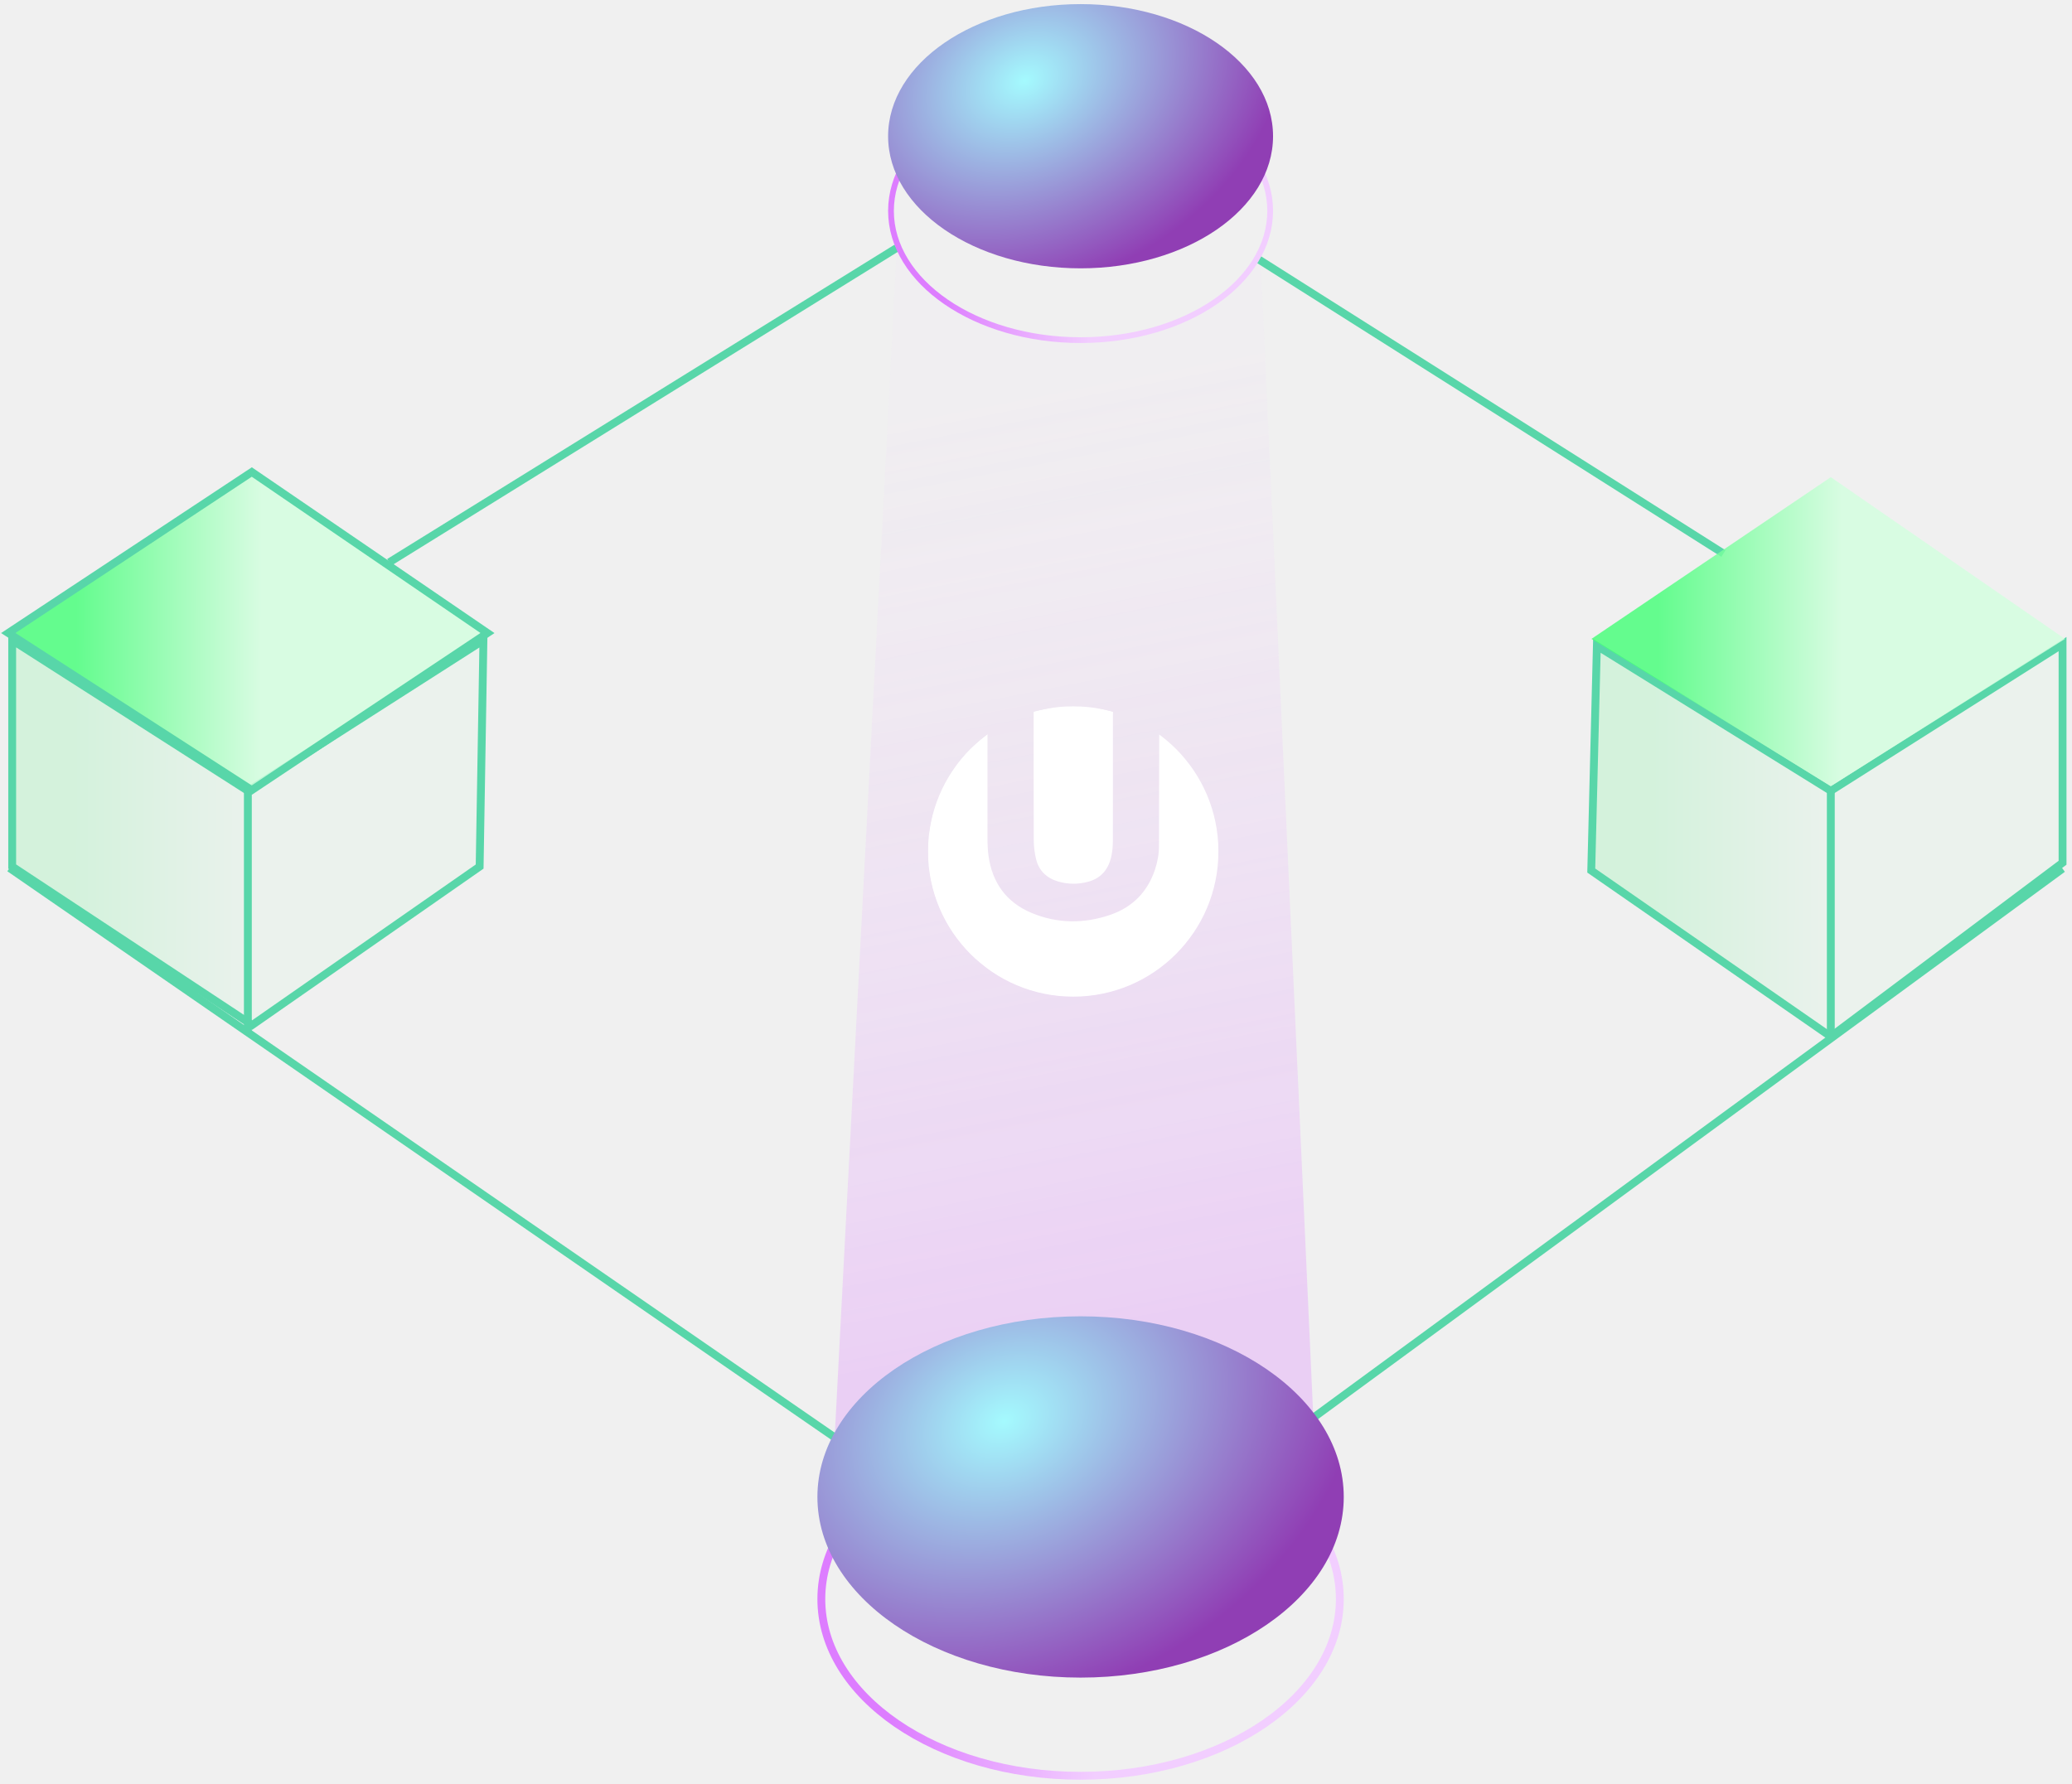
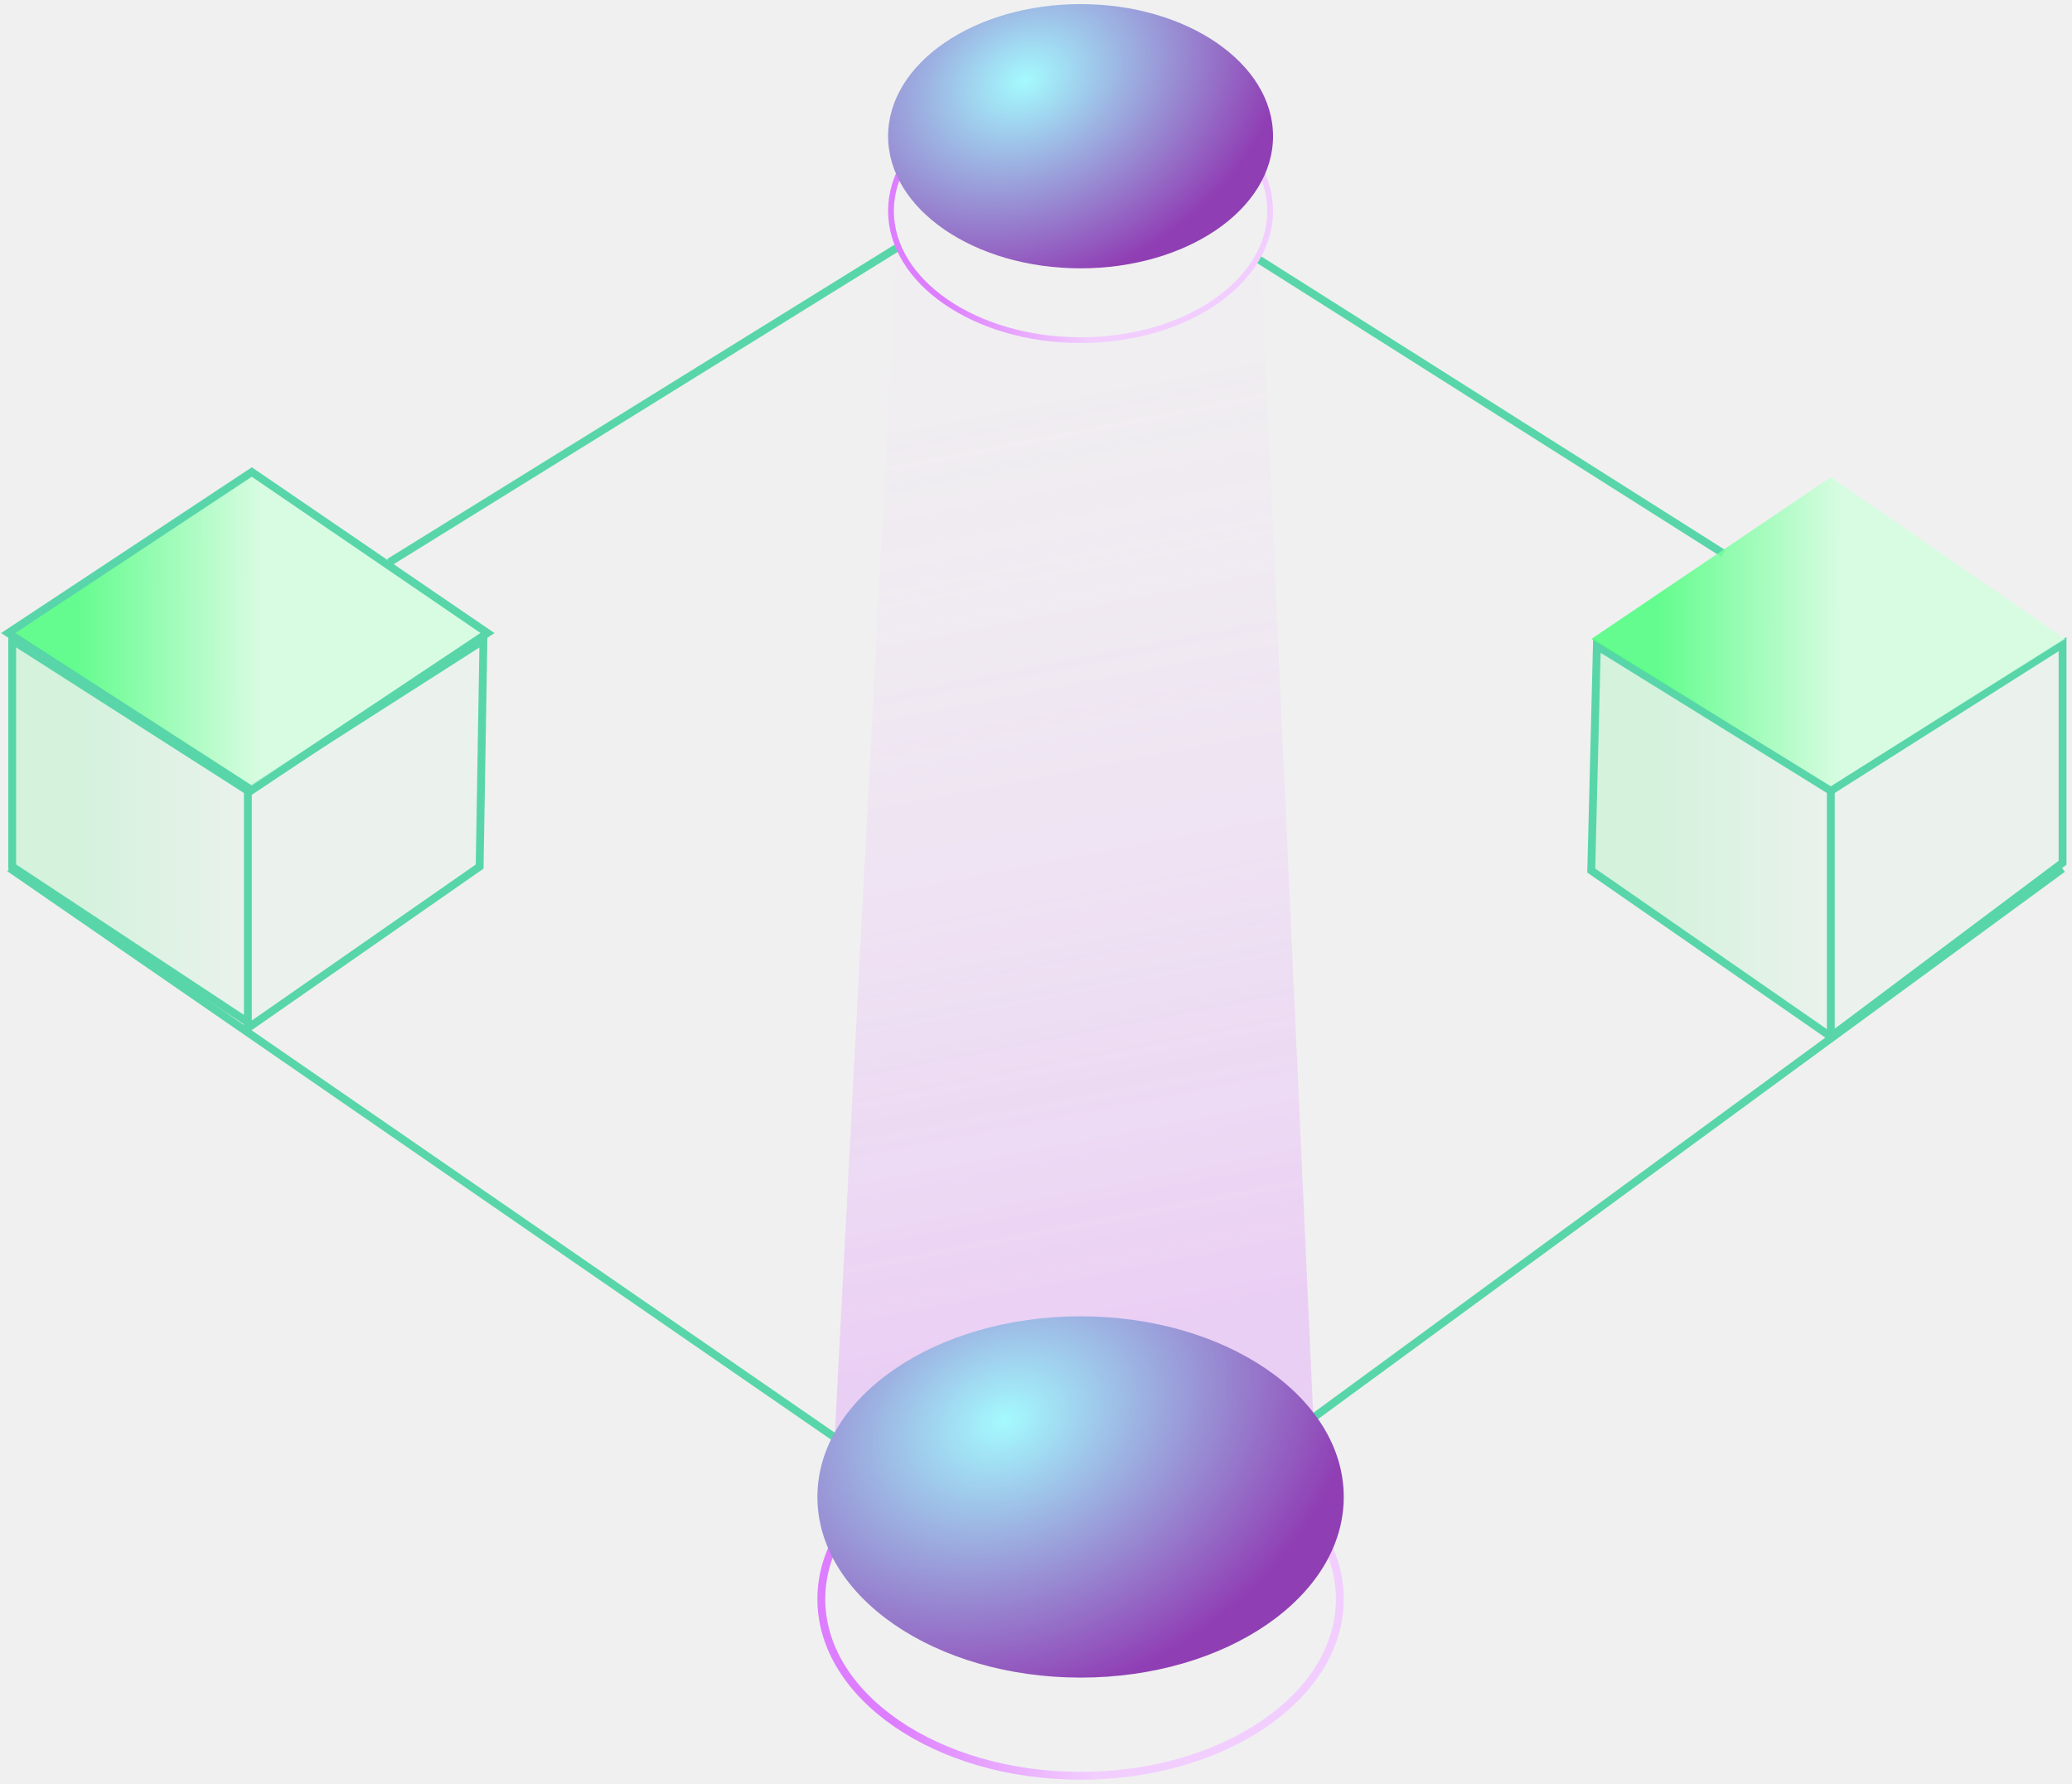
<svg xmlns="http://www.w3.org/2000/svg" width="252" height="217" viewBox="0 0 252 217" fill="none">
-   <g id="Group 35">
-     <path id="Vector 11" opacity="0.7" d="M153.312 31.265L159.871 175.557L101.389 177.196L109.041 30.718L113.596 35.637L120.154 39.463L125.62 41.103L131.086 41.65L137.462 41.103L142.381 39.463L148.94 36.184L153.312 31.265Z" fill="url(#paint0_linear_69_280)" />
-     <g id="Group" style="mix-blend-mode:overlay">
-       <g id="Clip path group">
-         <mask id="mask0_69_280" style="mask-type:luminance" maskUnits="userSpaceOnUse" x="112" y="85" width="37" height="37">
-           <g id="SVGID_00000038405205658927356540000017073000799502443169_">
-             <path id="Vector" d="M130.527 121.241C140.281 121.241 148.187 113.334 148.187 103.581C148.187 93.827 140.281 85.921 130.527 85.921C120.774 85.921 112.867 93.827 112.867 103.581C112.867 113.334 120.774 121.241 130.527 121.241Z" fill="white" />
-           </g>
-         </mask>
-         <g mask="url(#mask0_69_280)">
-           <path id="Vector_2" d="M148.23 101.516C148.23 102.854 148.23 104.193 148.209 105.553C148.159 105.617 148.123 105.653 148.116 105.696C148.031 106.764 147.781 107.789 147.468 108.808C146.927 110.581 146.143 112.24 145.047 113.735C144.434 114.569 143.765 115.373 143.06 116.128C142.569 116.655 141.978 117.104 141.408 117.559C140.055 118.656 138.552 119.482 136.929 120.109C135.569 120.636 134.173 120.999 132.72 121.156C132.678 121.163 132.642 121.227 132.606 121.269C131.268 121.269 129.929 121.269 128.569 121.248C128.505 121.198 128.469 121.163 128.426 121.156C127.358 121.07 126.333 120.821 125.314 120.507C123.541 119.966 121.882 119.183 120.387 118.079C119.554 117.467 118.742 116.805 117.994 116.085C117.375 115.487 116.833 114.804 116.306 114.12C115.338 112.852 114.583 111.457 114.013 109.961C113.494 108.608 113.123 107.213 112.967 105.76C112.959 105.717 112.895 105.682 112.853 105.646C112.853 104.307 112.853 102.968 112.874 101.608C112.924 101.544 112.959 101.509 112.967 101.466C113.031 101.067 113.073 100.661 113.145 100.262C113.572 97.905 114.476 95.741 115.794 93.754C116.513 92.678 117.325 91.674 118.286 90.806C118.877 90.272 119.497 89.773 120.102 89.289C120.102 93.562 120.095 97.806 120.102 102.05C120.102 102.733 120.13 103.424 120.223 104.108C120.679 107.383 122.395 109.769 125.45 111.051C128.597 112.375 131.859 112.382 135.063 111.279C137.741 110.353 139.571 108.494 140.475 105.774C140.788 104.834 140.959 103.866 140.959 102.883C140.974 98.347 140.966 93.804 140.988 89.268C141.686 89.852 142.398 90.4 143.039 91.019C143.573 91.539 144.036 92.13 144.513 92.707C145.624 94.067 146.457 95.591 147.083 97.229C147.603 98.575 147.959 99.963 148.116 101.402C148.123 101.445 148.194 101.48 148.23 101.516Z" fill="white" />
-         </g>
-       </g>
-       <g id="Clip path group_2">
-         <mask id="mask1_69_280" style="mask-type:luminance" maskUnits="userSpaceOnUse" x="112" y="85" width="37" height="37">
-           <g id="SVGID_00000038405205658927356540000017073000799502443169__2">
-             <path id="Vector_3" d="M130.527 121.241C140.281 121.241 148.187 113.334 148.187 103.581C148.187 93.827 140.281 85.921 130.527 85.921C120.774 85.921 112.867 93.827 112.867 103.581C112.867 113.334 120.774 121.241 130.527 121.241Z" fill="white" />
-           </g>
-         </mask>
-         <g mask="url(#mask1_69_280)">
-           <path id="Vector_4" d="M128.476 85.892C129.815 85.892 131.154 85.892 132.514 85.913C132.77 85.978 133.005 86.02 133.233 86.07C133.945 86.227 134.664 86.383 135.369 86.569C135.355 86.725 135.355 86.853 135.355 86.975C135.355 92.094 135.362 97.215 135.348 102.335C135.348 102.904 135.298 103.474 135.191 104.029C134.878 105.653 133.995 106.814 132.35 107.262C131.147 107.59 129.922 107.59 128.718 107.241C127.323 106.835 126.361 105.952 126.012 104.521C125.834 103.794 125.735 103.032 125.728 102.285C125.706 97.165 125.713 92.045 125.713 86.925C125.713 86.796 125.706 86.668 125.728 86.533C126.611 86.348 127.472 86.177 128.334 85.999C128.384 85.992 128.426 85.935 128.476 85.892Z" fill="white" />
-         </g>
-       </g>
-     </g>
-     <g id="Group 33">
-       <path id="Ellipse 7" d="M162.951 194.525C162.951 200.39 159.489 205.753 153.784 209.67C148.081 213.585 140.176 216.022 131.422 216.022C122.667 216.022 114.762 213.585 109.059 209.67C103.354 205.753 99.892 200.39 99.892 194.525C99.892 188.66 103.354 183.297 109.059 179.38C114.762 175.465 122.667 173.028 131.422 173.028C140.176 173.028 148.081 175.465 153.784 179.38C159.489 183.297 162.951 188.66 162.951 194.525Z" stroke="url(#paint1_linear_69_280)" stroke-width="0.955" />
-       <path id="Vector 5" d="M1.482 105.412V77.879L29.888 96.04L30.145 96.204L30.403 96.04L58.794 77.888L58.335 105.417L30.671 124.696L1.482 105.412Z" fill="url(#paint2_linear_69_280)" fill-opacity="0.2" stroke="#58D6A9" stroke-width="0.955" />
-       <path id="Vector 6" d="M30.145 95.637V125.819" stroke="#58D6A9" stroke-width="0.955" />
-       <path id="Vector 3" d="M1.164 105.597L103.714 176.372M159.607 172.55L250.851 105.669" stroke="#58D6A9" stroke-width="0.955" />
-       <path id="Vector 4" d="M152.948 31.476L209.608 67.338M109.041 30.172L47.343 68.407" stroke="#58D6A9" stroke-width="0.955" />
-       <path id="Vector 7" d="M30.623 57.42L1.005 77.006L30.623 96.115L59.286 77.006L30.623 57.42Z" fill="url(#paint3_linear_69_280)" stroke="#58D6A9" stroke-width="0.955" />
-       <path id="Vector 9" d="M193.531 105.902L194.215 78.567L222.414 96.043L222.669 96.201L222.921 96.041L250.851 78.352V104.953L222.655 126.1L193.531 105.902Z" fill="url(#paint4_linear_69_280)" fill-opacity="0.2" stroke="#58D6A9" stroke-width="0.955" />
-       <path id="Vector 10" d="M222.666 95.637V126.211" stroke="#58D6A9" stroke-width="0.955" />
-       <g id="Group 32">
-         <path id="Ellipse 9" d="M154.48 25.655C154.48 29.945 151.948 33.867 147.776 36.731C143.605 39.595 137.824 41.377 131.422 41.377C125.019 41.377 119.238 39.595 115.067 36.731C110.895 33.867 108.363 29.945 108.363 25.655C108.363 21.366 110.895 17.444 115.067 14.579C119.238 11.715 125.019 9.933 131.422 9.933C137.824 9.933 143.605 11.715 147.776 14.579C151.948 17.444 154.48 21.366 154.48 25.655Z" stroke="url(#paint5_linear_69_280)" stroke-width="0.699" />
-         <ellipse id="Ellipse 8" cx="131.422" cy="16.571" rx="23.408" ry="16.071" fill="url(#paint6_radial_69_280)" />
-       </g>
-       <ellipse id="Ellipse 6" cx="131.422" cy="182.104" rx="32.007" ry="21.975" fill="url(#paint7_radial_69_280)" />
-       <path id="Vector 8" d="M222.666 58.046L193.553 77.722L222.666 95.637L251.147 77.722L222.666 58.046Z" fill="url(#paint8_linear_69_280)" />
-     </g>
-   </g>
+   <path opacity="0.7" d="M153.312 31.265L159.871 175.557L101.389 177.196L109.041 30.718L113.596 35.637L120.154 39.463L125.62 41.103L131.086 41.65L137.462 41.103L142.381 39.463L148.94 36.184L153.312 31.265Z" fill="url(#paint0_linear_69_280)" />
+   <path d="M162.951 194.525C162.951 200.39 159.489 205.753 153.784 209.67C148.081 213.585 140.176 216.022 131.422 216.022C122.667 216.022 114.762 213.585 109.059 209.67C103.354 205.753 99.892 200.39 99.892 194.525C99.892 188.66 103.354 183.297 109.059 179.38C114.762 175.465 122.667 173.028 131.422 173.028C140.176 173.028 148.081 175.465 153.784 179.38C159.489 183.297 162.951 188.66 162.951 194.525Z" stroke="url(#paint1_linear_69_280)" stroke-width="0.955" />
+   <path d="M1.482 105.412V77.879L29.888 96.04L30.145 96.204L30.403 96.04L58.794 77.888L58.335 105.417L30.671 124.696L1.482 105.412Z" fill="url(#paint2_linear_69_280)" fill-opacity="0.2" stroke="#58D6A9" stroke-width="0.955" />
+   <path d="M30.145 95.637V125.819" stroke="#58D6A9" stroke-width="0.955" />
+   <path d="M1.164 105.597L103.714 176.372M159.607 172.55L250.851 105.669" stroke="#58D6A9" stroke-width="0.955" />
+   <path d="M152.948 31.476L209.608 67.338M109.041 30.172L47.343 68.407" stroke="#58D6A9" stroke-width="0.955" />
+   <path d="M30.623 57.42L1.005 77.006L30.623 96.115L59.286 77.006L30.623 57.42Z" fill="url(#paint3_linear_69_280)" stroke="#58D6A9" stroke-width="0.955" />
+   <path d="M193.531 105.902L194.215 78.567L222.414 96.043L222.669 96.201L222.921 96.041L250.851 78.352V104.953L222.655 126.1L193.531 105.902Z" fill="url(#paint4_linear_69_280)" fill-opacity="0.2" stroke="#58D6A9" stroke-width="0.955" />
+   <path d="M222.666 95.637V126.211" stroke="#58D6A9" stroke-width="0.955" />
+   <path d="M154.48 25.655C154.48 29.945 151.948 33.867 147.776 36.731C143.605 39.595 137.824 41.377 131.422 41.377C125.019 41.377 119.238 39.595 115.067 36.731C110.895 33.867 108.363 29.945 108.363 25.655C108.363 21.366 110.895 17.444 115.067 14.579C119.238 11.715 125.019 9.933 131.422 9.933C137.824 9.933 143.605 11.715 147.776 14.579C151.948 17.444 154.48 21.366 154.48 25.655Z" stroke="url(#paint5_linear_69_280)" stroke-width="0.699" />
+   <ellipse cx="131.422" cy="16.571" rx="23.408" ry="16.071" fill="url(#paint6_radial_69_280)" />
+   <ellipse cx="131.422" cy="182.104" rx="32.007" ry="21.975" fill="url(#paint7_radial_69_280)" />
+   <path d="M222.666 58.046L193.553 77.722L222.666 95.637L251.147 77.722L222.666 58.046Z" fill="url(#paint8_linear_69_280)" />
  <defs>
    <linearGradient id="paint0_linear_69_280" x1="136.005" y1="161.346" x2="114.372" y2="50.123" gradientUnits="userSpaceOnUse">
      <stop stop-color="#DD7DFF" stop-opacity="0.4" />
      <stop offset="1" stop-color="#F2CEFF" stop-opacity="0.1" />
    </linearGradient>
    <linearGradient id="paint1_linear_69_280" x1="108.418" y1="200.911" x2="133.209" y2="200.969" gradientUnits="userSpaceOnUse">
      <stop stop-color="#DD7DFF" />
      <stop offset="1" stop-color="#F2CEFF" />
    </linearGradient>
    <linearGradient id="paint2_linear_69_280" x1="9.201" y1="108.758" x2="31.773" y2="108.802" gradientUnits="userSpaceOnUse">
      <stop stop-color="#48FF7B" stop-opacity="0.83" />
      <stop offset="1" stop-color="#D4FFE0" stop-opacity="0.83" />
    </linearGradient>
    <linearGradient id="paint3_linear_69_280" x1="9.201" y1="82.39" x2="31.773" y2="82.445" gradientUnits="userSpaceOnUse">
      <stop stop-color="#48FF7B" stop-opacity="0.83" />
      <stop offset="1" stop-color="#D4FFE0" stop-opacity="0.83" />
    </linearGradient>
    <linearGradient id="paint4_linear_69_280" x1="201.244" y1="109.236" x2="223.816" y2="109.279" gradientUnits="userSpaceOnUse">
      <stop stop-color="#48FF7B" stop-opacity="0.83" />
      <stop offset="1" stop-color="#D4FFE0" stop-opacity="0.83" />
    </linearGradient>
    <linearGradient id="paint5_linear_69_280" x1="114.598" y1="30.325" x2="132.729" y2="30.368" gradientUnits="userSpaceOnUse">
      <stop stop-color="#DD7DFF" />
      <stop offset="1" stop-color="#F2CEFF" />
    </linearGradient>
    <radialGradient id="paint6_radial_69_280" cx="0" cy="0" r="1" gradientUnits="userSpaceOnUse" gradientTransform="translate(124.633 9.82135) rotate(65.7096) scale(25.0378 33.2059)">
      <stop stop-color="#A4FAFE" />
      <stop offset="1" stop-color="#903EB4" />
    </radialGradient>
    <radialGradient id="paint7_radial_69_280" cx="0" cy="0" r="1" gradientUnits="userSpaceOnUse" gradientTransform="translate(122.139 172.875) rotate(65.7096) scale(34.2353 45.404)">
      <stop stop-color="#A4FAFE" />
      <stop offset="1" stop-color="#903EB4" />
    </radialGradient>
    <linearGradient id="paint8_linear_69_280" x1="201.653" y1="82.304" x2="223.958" y2="82.359" gradientUnits="userSpaceOnUse">
      <stop stop-color="#48FF7B" stop-opacity="0.83" />
      <stop offset="1" stop-color="#D4FFE0" stop-opacity="0.83" />
    </linearGradient>
  </defs>
</svg>
